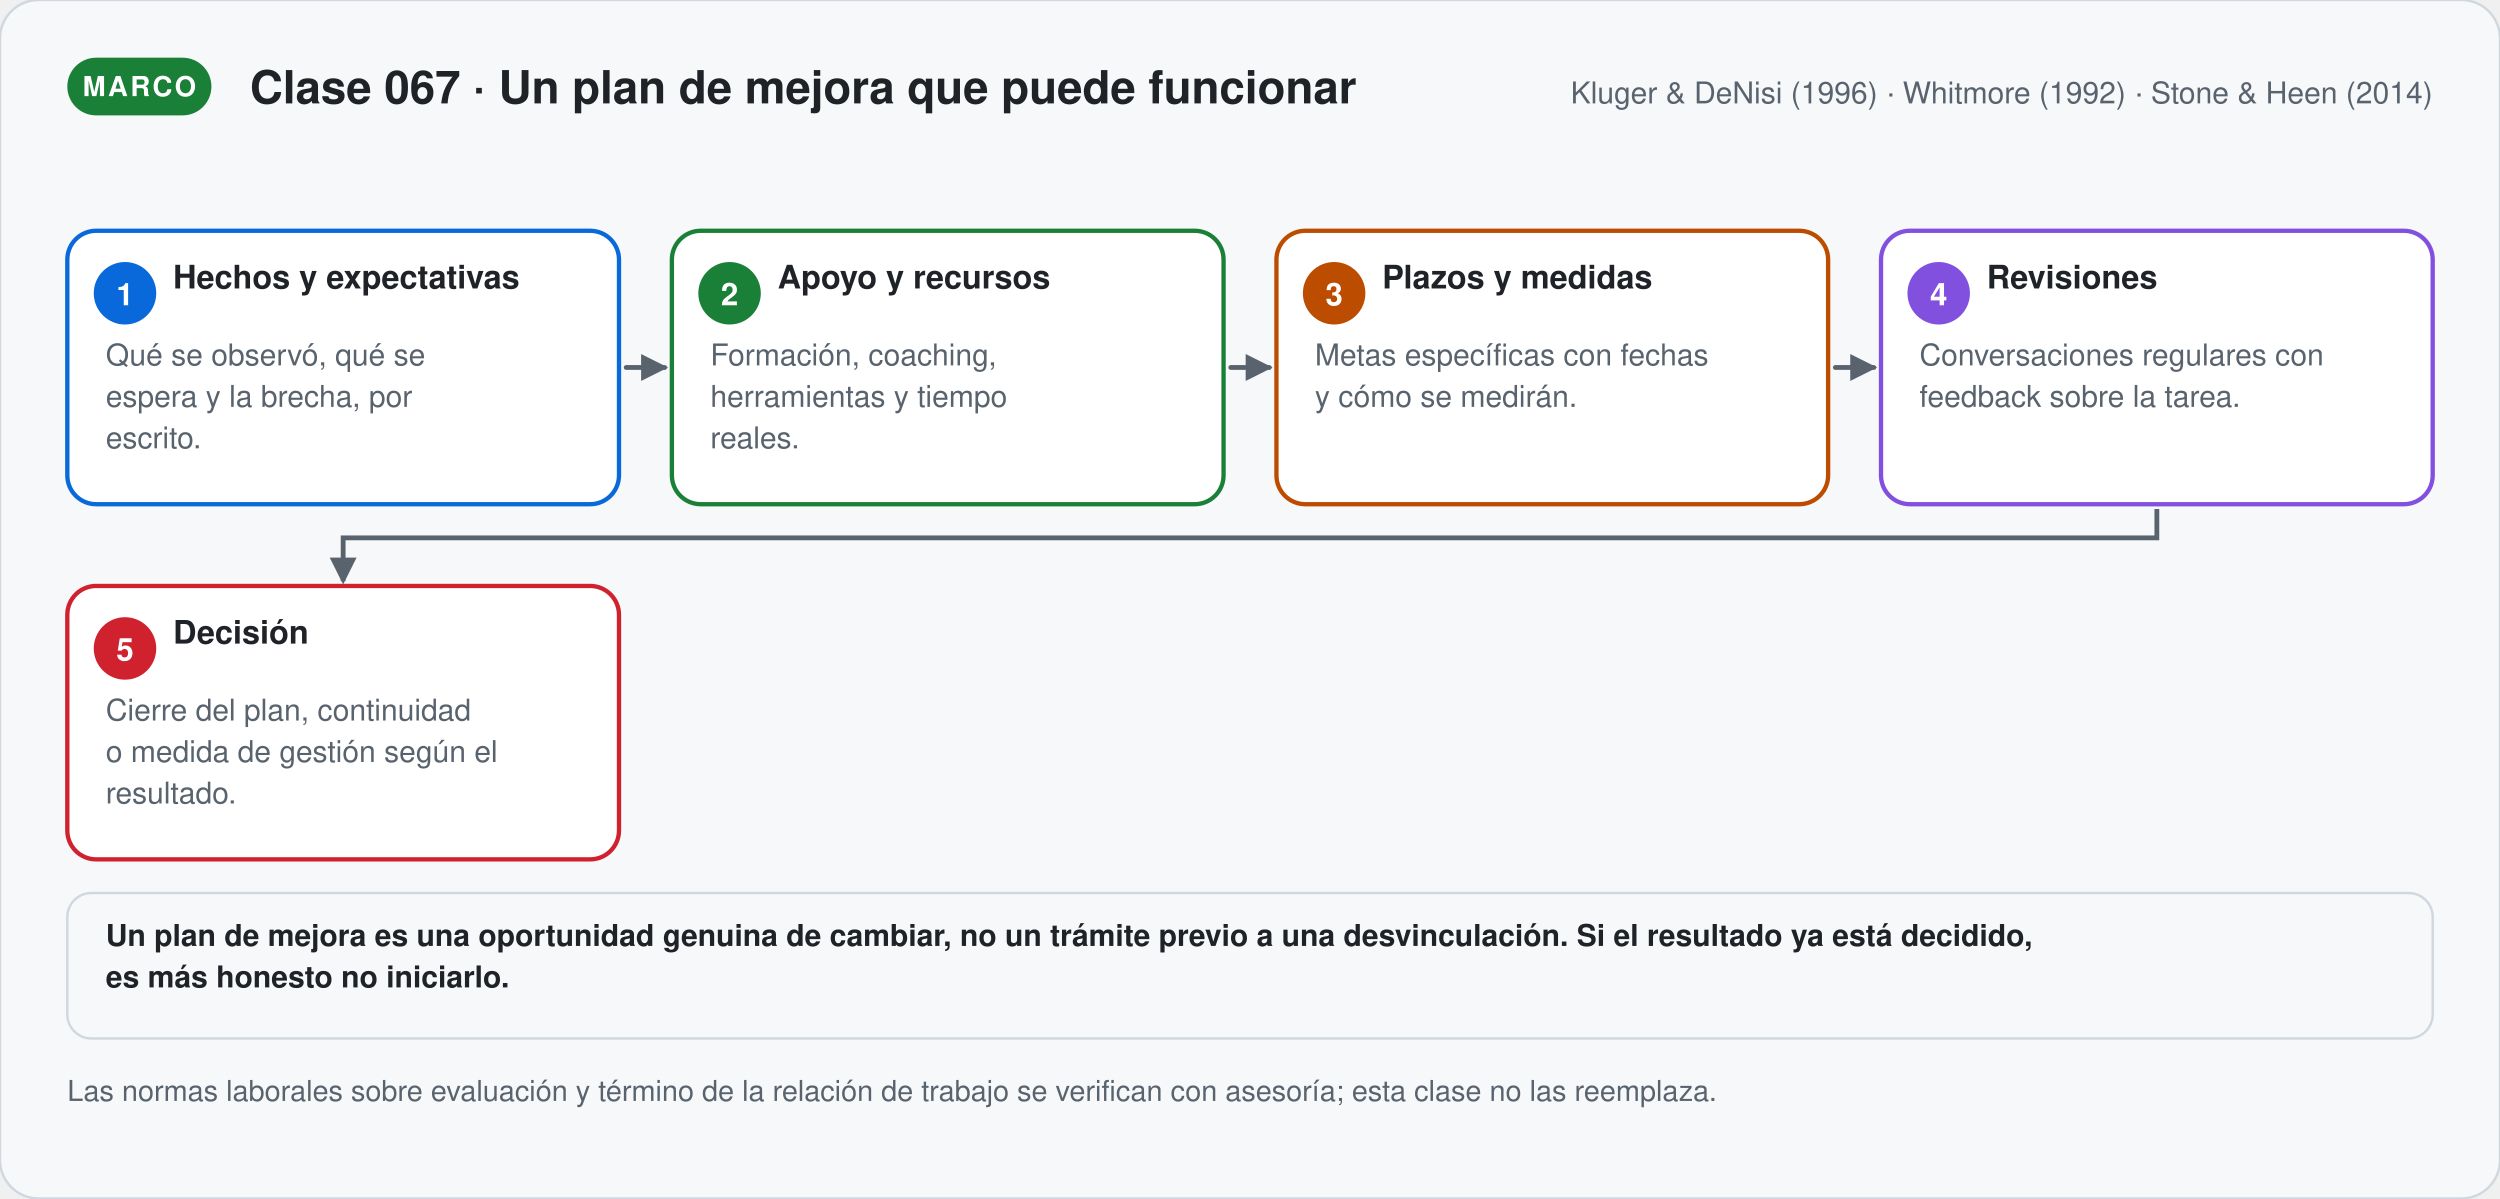
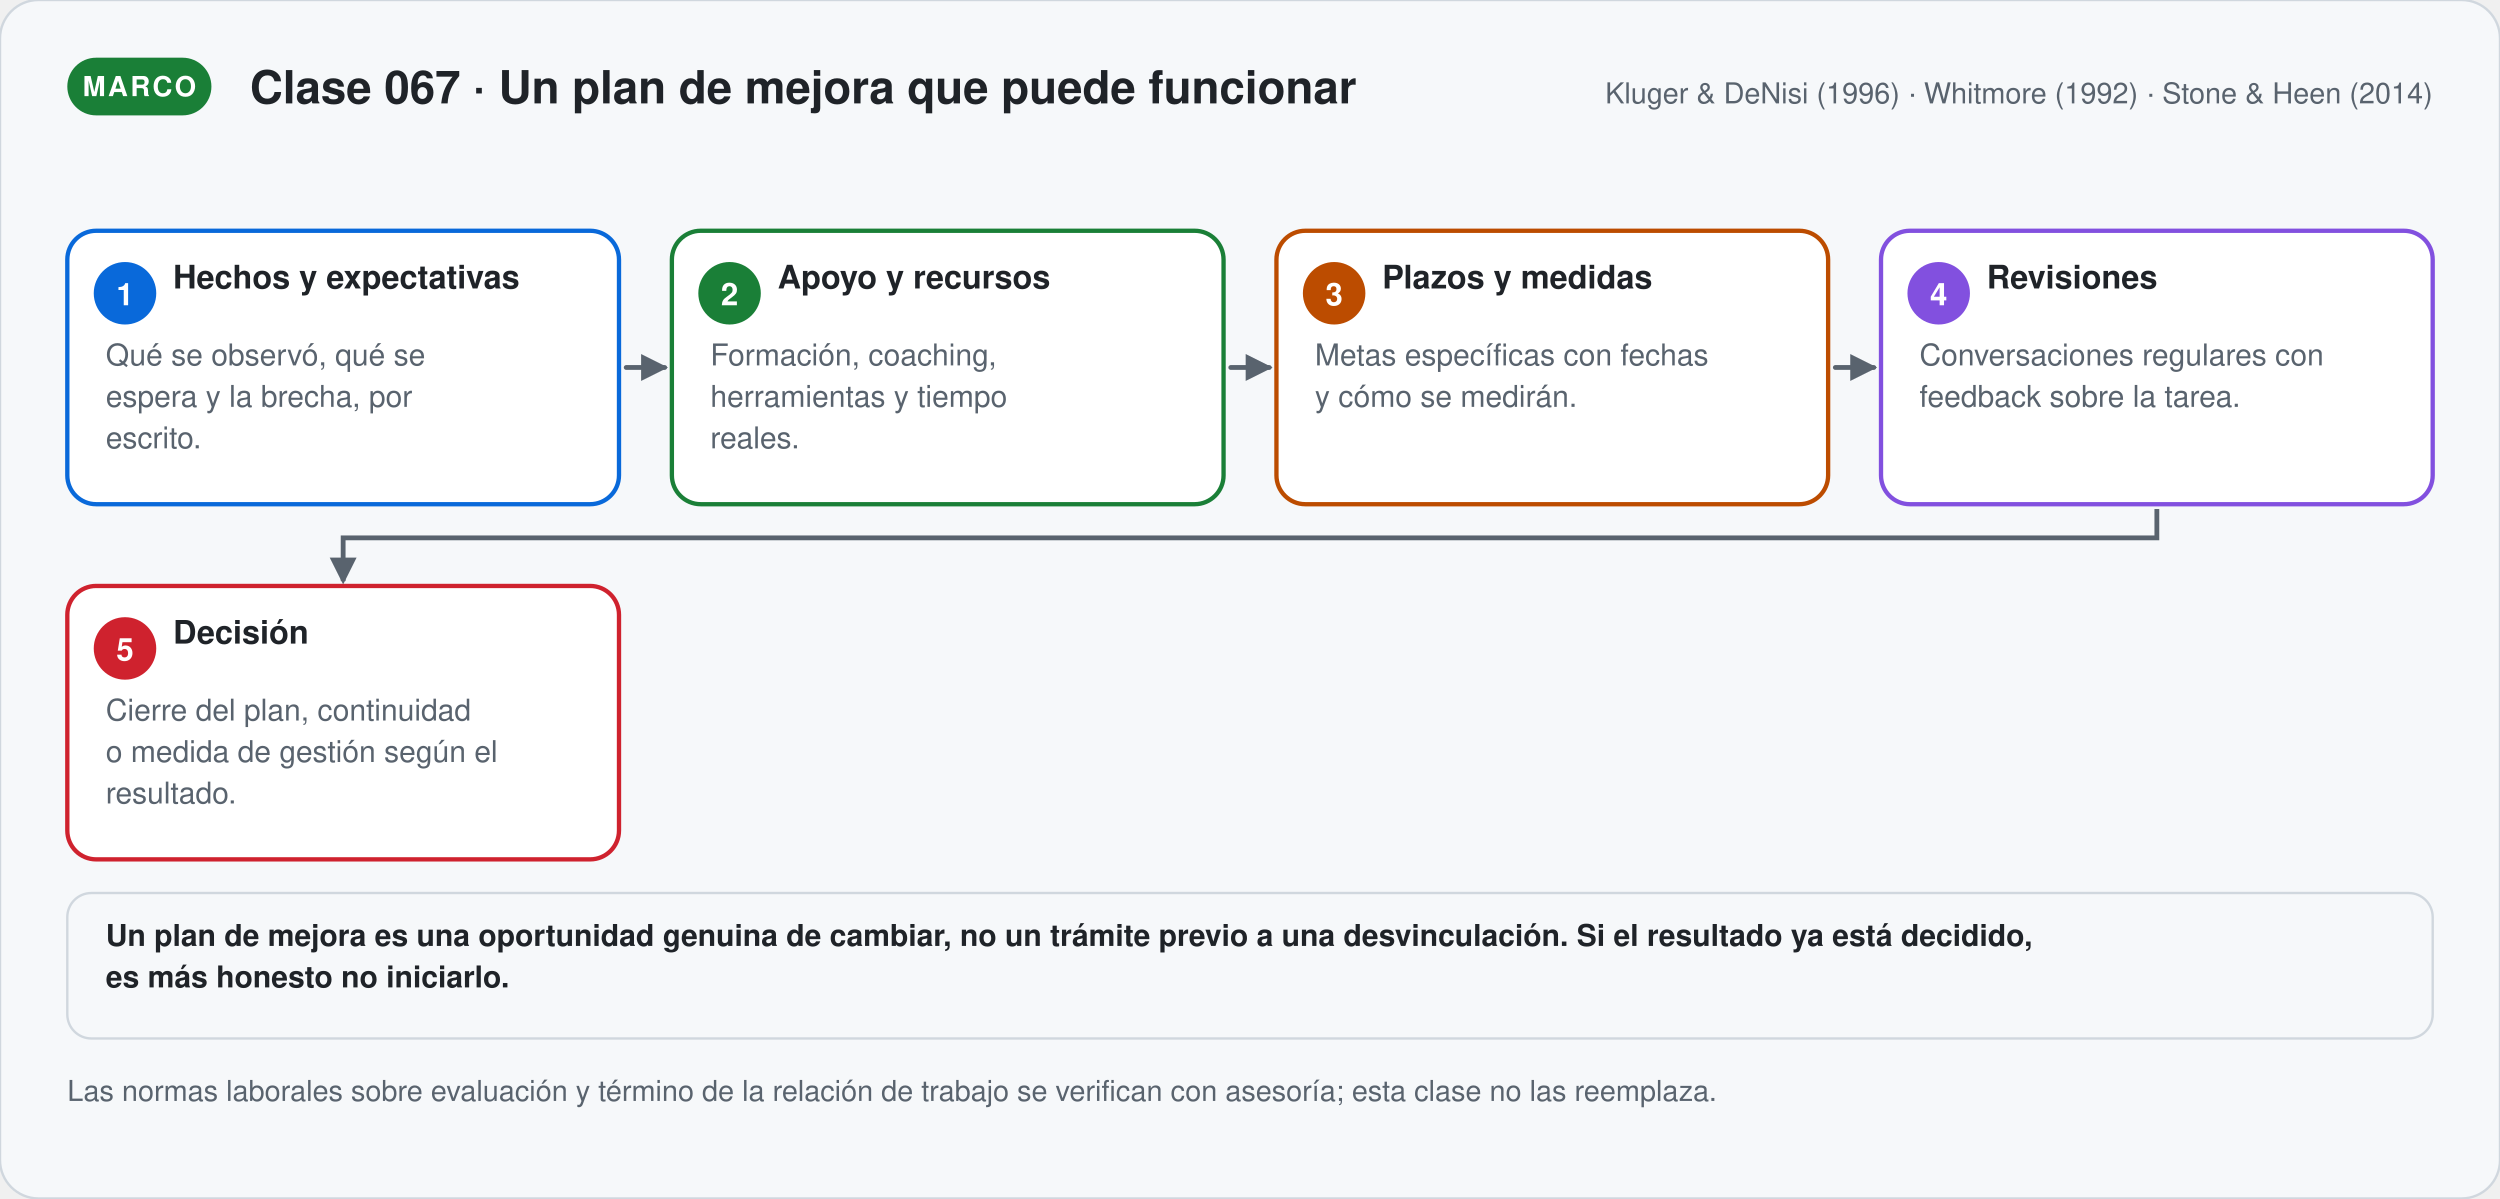
<svg xmlns="http://www.w3.org/2000/svg" viewBox="0 0 1040 498.56" width="1040" role="img" aria-labelledby="t-s67 d-s67" font-family="'Segoe UI', 'Helvetica Neue', Helvetica, Arial, sans-serif">
  <defs>
    <marker id="p-s67" viewBox="0 0 10 10" refX="8" refY="5" markerWidth="7" markerHeight="7" orient="auto">
      <path d="M1,1 L9,5 L1,9 Z" fill="#59636e" />
    </marker>
  </defs>
  <rect width="1040" height="498.56" rx="16" fill="#f6f8fa" stroke="#d0d7de" />
  <rect x="28" y="24" width="59.95" height="24" rx="12" fill="#1a7f37" />
  <text x="57.975" y="40" font-size="11.5" font-weight="700" fill="#ffffff" text-anchor="middle" letter-spacing="1">MARCO</text>
  <text x="103.95" y="43" font-size="19" font-weight="700" fill="#1f2328" text-anchor="start">Clase 067 · Un plan de mejora que puede funcionar</text>
-   <text x="1012" y="43" font-size="12.5" font-weight="400" fill="#59636e" text-anchor="end">Kluger &amp; DeNisi (1996) · Whitmore (1992) · Stone &amp; Heen (2014)</text>
+   <text x="1012" y="43" font-size="12" font-weight="400" fill="#59636e" text-anchor="end">Kluger &amp; DeNisi (1996) · Whitmore (1992) · Stone &amp; Heen (2014)</text>
  <rect x="28" y="96" width="229.5" height="113.75" rx="12" fill="#ffffff" stroke="#0969da" stroke-width="1.8" />
  <circle cx="52.0" cy="122.0" r="13" fill="#0969da" />
  <text x="52" y="127" font-size="13" font-weight="700" fill="#ffffff" text-anchor="middle">1</text>
  <text x="72" y="120" font-size="13.5" font-weight="700" fill="#1f2328" text-anchor="start">Hechos y expectativas</text>
  <text x="44" y="152" font-size="12.5" font-weight="400" fill="#59636e" text-anchor="start">Qué se observó, qué se</text>
  <text x="44" y="169.25" font-size="12.5" font-weight="400" fill="#59636e" text-anchor="start">espera y la brecha, por</text>
  <text x="44" y="186.5" font-size="12.5" font-weight="400" fill="#59636e" text-anchor="start">escrito.</text>
  <path d="M260.5,152.875 L276.5,152.875" stroke="#59636e" stroke-width="2" fill="none" stroke-linecap="round" marker-end="url(#p-s67)" />
  <rect x="279.5" y="96" width="229.5" height="113.75" rx="12" fill="#ffffff" stroke="#1a7f37" stroke-width="1.8" />
  <circle cx="303.5" cy="122.0" r="13" fill="#1a7f37" />
  <text x="303.5" y="127" font-size="13" font-weight="700" fill="#ffffff" text-anchor="middle">2</text>
  <text x="323.5" y="120" font-size="13.5" font-weight="700" fill="#1f2328" text-anchor="start">Apoyo y recursos</text>
  <text x="295.5" y="152" font-size="12.5" font-weight="400" fill="#59636e" text-anchor="start">Formación, coaching,</text>
  <text x="295.5" y="169.25" font-size="12.5" font-weight="400" fill="#59636e" text-anchor="start">herramientas y tiempo</text>
  <text x="295.5" y="186.5" font-size="12.5" font-weight="400" fill="#59636e" text-anchor="start">reales.</text>
  <path d="M512,152.875 L528,152.875" stroke="#59636e" stroke-width="2" fill="none" stroke-linecap="round" marker-end="url(#p-s67)" />
  <rect x="531" y="96" width="229.5" height="113.75" rx="12" fill="#ffffff" stroke="#bc4c00" stroke-width="1.8" />
  <circle cx="555.0" cy="122.0" r="13" fill="#bc4c00" />
  <text x="555" y="127" font-size="13" font-weight="700" fill="#ffffff" text-anchor="middle">3</text>
  <text x="575" y="120" font-size="13.5" font-weight="700" fill="#1f2328" text-anchor="start">Plazos y medidas</text>
  <text x="547" y="152" font-size="12.5" font-weight="400" fill="#59636e" text-anchor="start">Metas específicas con fechas</text>
  <text x="547" y="169.25" font-size="12.5" font-weight="400" fill="#59636e" text-anchor="start">y cómo se medirán.</text>
  <path d="M763.5,152.875 L779.5,152.875" stroke="#59636e" stroke-width="2" fill="none" stroke-linecap="round" marker-end="url(#p-s67)" />
  <rect x="782.5" y="96" width="229.5" height="113.75" rx="12" fill="#ffffff" stroke="#8250df" stroke-width="1.8" />
  <circle cx="806.5" cy="122.0" r="13" fill="#8250df" />
  <text x="806.5" y="127" font-size="13" font-weight="700" fill="#ffffff" text-anchor="middle">4</text>
  <text x="826.5" y="120" font-size="13.5" font-weight="700" fill="#1f2328" text-anchor="start">Revisiones</text>
  <text x="798.5" y="152" font-size="12.5" font-weight="400" fill="#59636e" text-anchor="start">Conversaciones regulares con</text>
  <text x="798.5" y="169.25" font-size="12.5" font-weight="400" fill="#59636e" text-anchor="start">feedback sobre la tarea.</text>
  <path d="M897.25,211.75 V223.75 H142.75 V241.75" stroke="#59636e" stroke-width="2" fill="none" marker-end="url(#p-s67)" />
  <rect x="28" y="243.75" width="229.5" height="113.75" rx="12" fill="#ffffff" stroke="#cf222e" stroke-width="1.8" />
  <circle cx="52.0" cy="269.75" r="13" fill="#cf222e" />
  <text x="52" y="274.75" font-size="13" font-weight="700" fill="#ffffff" text-anchor="middle">5</text>
  <text x="72" y="267.75" font-size="13.5" font-weight="700" fill="#1f2328" text-anchor="start">Decisión</text>
  <text x="44" y="299.75" font-size="12.5" font-weight="400" fill="#59636e" text-anchor="start">Cierre del plan, continuidad</text>
  <text x="44" y="317" font-size="12.5" font-weight="400" fill="#59636e" text-anchor="start">o medida de gestión según el</text>
  <text x="44" y="334.25" font-size="12.5" font-weight="400" fill="#59636e" text-anchor="start">resultado.</text>
  <rect x="28" y="371.5" width="984" height="60.5" rx="10" fill="#f6f8fa" stroke="#d0d7de" stroke-width="1" />
  <text x="44" y="393.5" font-size="12.5" font-weight="600" fill="#1f2328" text-anchor="start">Un plan de mejora es una oportunidad genuina de cambiar, no un trámite previo a una desvinculación. Si el resultado ya está decidido,</text>
  <text x="44" y="410.75" font-size="12.5" font-weight="600" fill="#1f2328" text-anchor="start">es más honesto no iniciarlo.</text>
  <text x="28" y="458" font-size="12" font-weight="400" fill="#59636e" text-anchor="start">Las normas laborales sobre evaluación y término de la relación de trabajo se verifican con asesoría; esta clase no las reemplaza.</text>
</svg>
